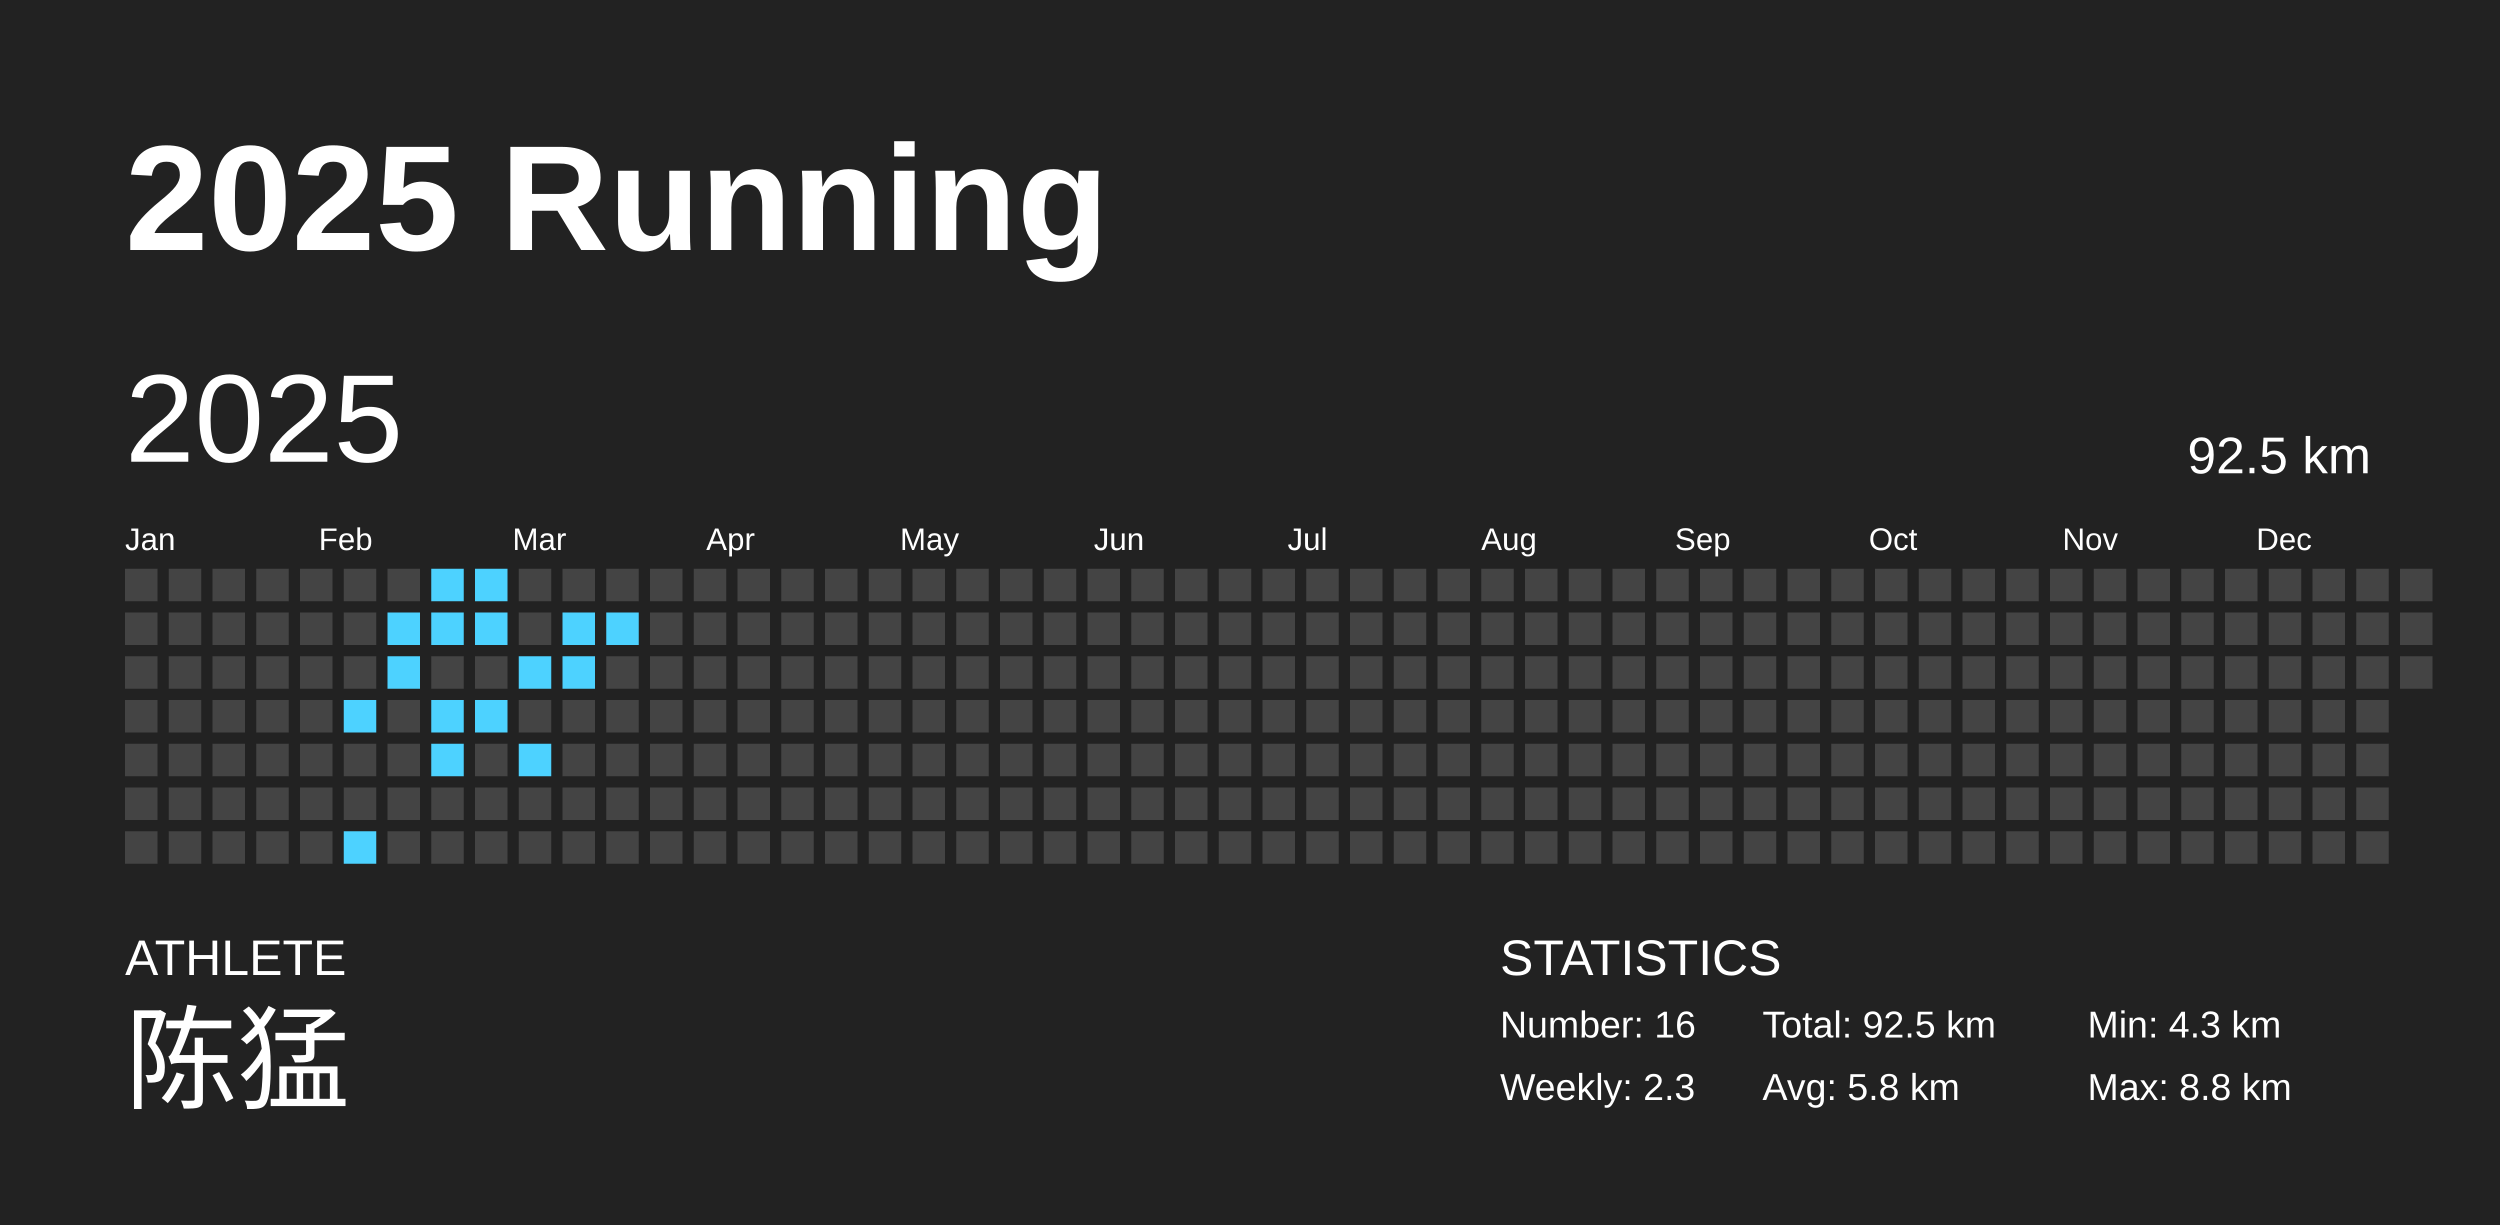
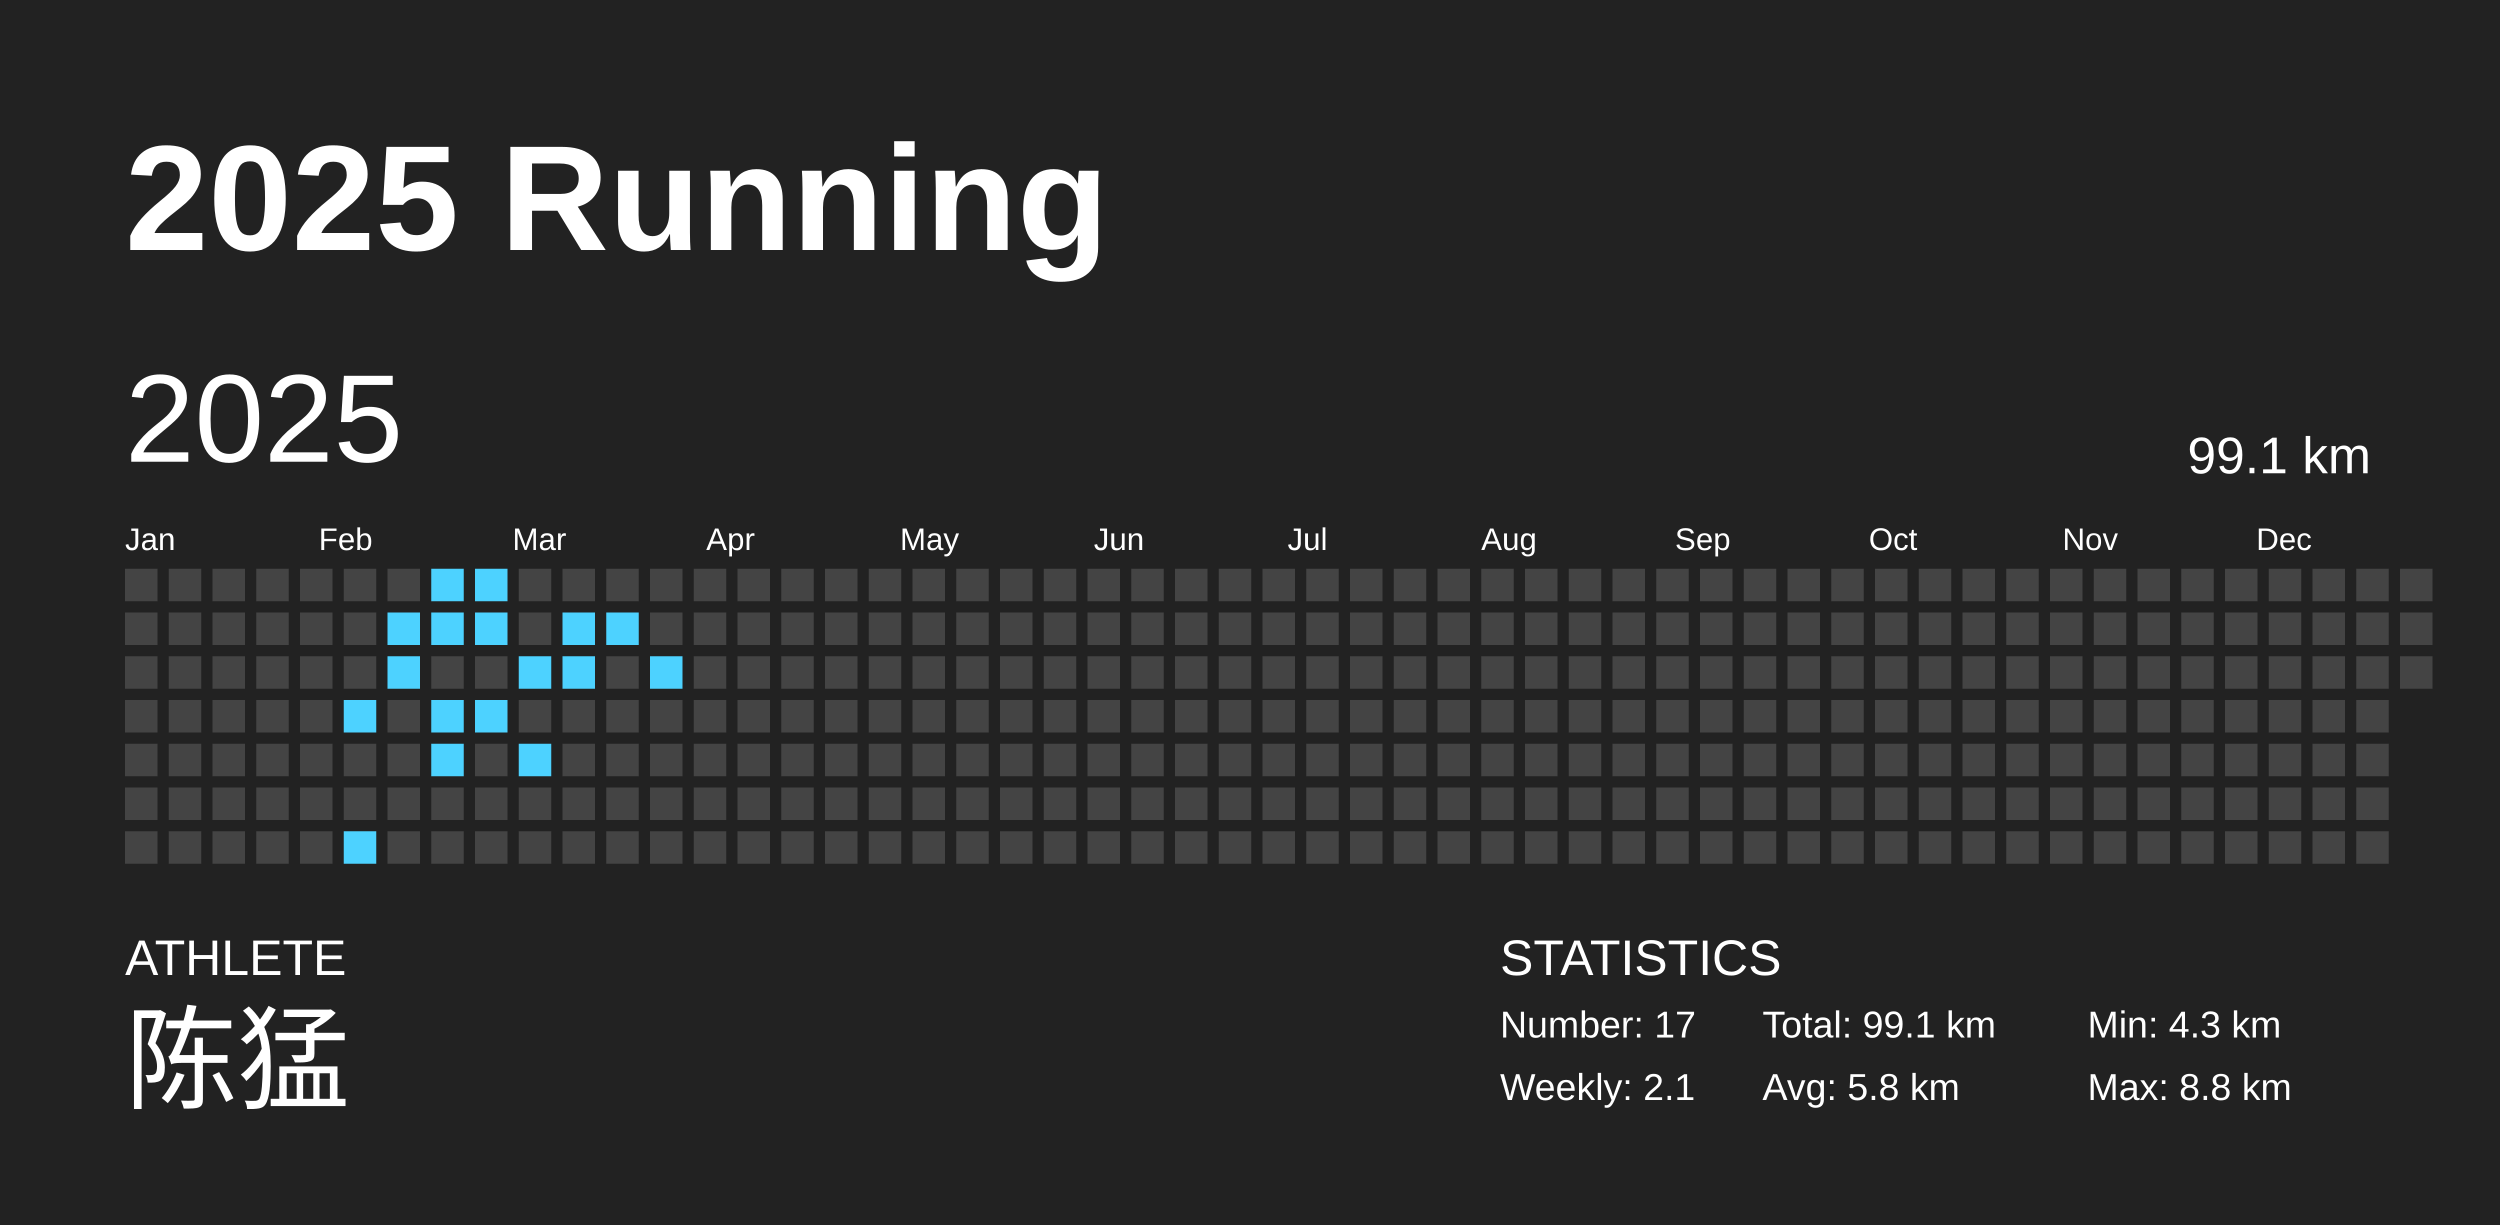
<svg xmlns="http://www.w3.org/2000/svg" baseProfile="full" height="98mm" version="1.1" viewBox="0,0,200,98" width="200mm">
  <defs />
  <rect fill="#222222" height="98" width="200" x="0" y="0" />
  <text fill="#FFFFFF" style="font-size:12px; font-family:Arial; font-weight:bold;" x="10" y="20">2025 Running</text>
  <text fill="#FFFFFF" style="font-size:4px; font-family:Arial" x="10" y="78">ATHLETE</text>
  <text fill="#FFFFFF" style="font-size:9px; font-family:Arial" x="10" y="88">陈猛</text>
  <text fill="#FFFFFF" style="font-size:4px; font-family:Arial" x="120" y="78">STATISTICS</text>
-   <text fill="#FFFFFF" style="font-size:3px; font-family:Arial" x="120" y="83">Number: 16</text>
-   <text fill="#FFFFFF" style="font-size:3px; font-family:Arial" x="120" y="88">Weekly: 2.3</text>
-   <text fill="#FFFFFF" style="font-size:3px; font-family:Arial" x="141" y="83">Total: 92.5 km</text>
+   <text fill="#FFFFFF" style="font-size:3px; font-family:Arial" x="120" y="83">Number: 17</text>
+   <text fill="#FFFFFF" style="font-size:3px; font-family:Arial" x="120" y="88">Weekly: 2.1</text>
+   <text fill="#FFFFFF" style="font-size:3px; font-family:Arial" x="141" y="83">Total: 99.1 km</text>
  <text fill="#FFFFFF" style="font-size:3px; font-family:Arial" x="141" y="88">Avg: 5.8 km</text>
  <text fill="#FFFFFF" style="font-size:3px; font-family:Arial" x="167" y="83">Min: 4.3 km</text>
  <text fill="#FFFFFF" style="font-size:3px; font-family:Arial" x="167" y="88">Max: 8.8 km</text>
  <text dominant-baseline="hanging" fill="#FFFFFF" style="font-size:10.0px; font-family:Arial;" x="10" y="30">2025</text>
-   <text dominant-baseline="hanging" fill="#FFFFFF" style="font-size:4.125px; font-family:Arial;" x="175" y="35">92.5 km</text>
+   <text dominant-baseline="hanging" fill="#FFFFFF" style="font-size:4.125px; font-family:Arial;" x="175" y="35">99.1 km</text>
  <text fill="#FFFFFF" style="font-size:2.5px; font-family:Arial" x="10.0" y="44">Jan</text>
  <text fill="#FFFFFF" style="font-size:2.5px; font-family:Arial" x="25.5" y="44">Feb</text>
  <text fill="#FFFFFF" style="font-size:2.5px; font-family:Arial" x="41.0" y="44">Mar</text>
  <text fill="#FFFFFF" style="font-size:2.5px; font-family:Arial" x="56.5" y="44">Apr</text>
  <text fill="#FFFFFF" style="font-size:2.5px; font-family:Arial" x="72.0" y="44">May</text>
  <text fill="#FFFFFF" style="font-size:2.5px; font-family:Arial" x="87.5" y="44">Jun</text>
  <text fill="#FFFFFF" style="font-size:2.5px; font-family:Arial" x="103.0" y="44">Jul</text>
  <text fill="#FFFFFF" style="font-size:2.5px; font-family:Arial" x="118.5" y="44">Aug</text>
  <text fill="#FFFFFF" style="font-size:2.5px; font-family:Arial" x="134.0" y="44">Sep</text>
  <text fill="#FFFFFF" style="font-size:2.5px; font-family:Arial" x="149.5" y="44">Oct</text>
  <text fill="#FFFFFF" style="font-size:2.5px; font-family:Arial" x="165.0" y="44">Nov</text>
  <text fill="#FFFFFF" style="font-size:2.5px; font-family:Arial" x="180.5" y="44">Dec</text>
  <rect fill="#444444" height="2.6" width="2.6" x="10.0" y="45.5" />
  <rect fill="#444444" height="2.6" width="2.6" x="10.0" y="49.0" />
  <rect fill="#444444" height="2.6" width="2.6" x="10.0" y="52.5" />
  <rect fill="#444444" height="2.6" width="2.6" x="10.0" y="56.0" />
  <rect fill="#444444" height="2.6" width="2.6" x="10.0" y="59.5" />
  <rect fill="#444444" height="2.6" width="2.6" x="10.0" y="63.0" />
  <rect fill="#444444" height="2.6" width="2.6" x="10.0" y="66.5" />
  <rect fill="#444444" height="2.6" width="2.6" x="13.5" y="45.5" />
  <rect fill="#444444" height="2.6" width="2.6" x="13.5" y="49.0" />
  <rect fill="#444444" height="2.6" width="2.6" x="13.5" y="52.5" />
  <rect fill="#444444" height="2.6" width="2.6" x="13.5" y="56.0" />
  <rect fill="#444444" height="2.6" width="2.6" x="13.5" y="59.5" />
  <rect fill="#444444" height="2.6" width="2.6" x="13.5" y="63.0" />
  <rect fill="#444444" height="2.6" width="2.6" x="13.5" y="66.5" />
  <rect fill="#444444" height="2.6" width="2.6" x="17.0" y="45.5" />
  <rect fill="#444444" height="2.6" width="2.6" x="17.0" y="49.0" />
  <rect fill="#444444" height="2.6" width="2.6" x="17.0" y="52.5" />
  <rect fill="#444444" height="2.6" width="2.6" x="17.0" y="56.0" />
  <rect fill="#444444" height="2.6" width="2.6" x="17.0" y="59.5" />
  <rect fill="#444444" height="2.6" width="2.6" x="17.0" y="63.0" />
  <rect fill="#444444" height="2.6" width="2.6" x="17.0" y="66.5" />
  <rect fill="#444444" height="2.6" width="2.6" x="20.5" y="45.5" />
  <rect fill="#444444" height="2.6" width="2.6" x="20.5" y="49.0" />
  <rect fill="#444444" height="2.6" width="2.6" x="20.5" y="52.5" />
  <rect fill="#444444" height="2.6" width="2.6" x="20.5" y="56.0" />
  <rect fill="#444444" height="2.6" width="2.6" x="20.5" y="59.5" />
  <rect fill="#444444" height="2.6" width="2.6" x="20.5" y="63.0" />
  <rect fill="#444444" height="2.6" width="2.6" x="20.5" y="66.5" />
  <rect fill="#444444" height="2.6" width="2.6" x="24.0" y="45.5" />
  <rect fill="#444444" height="2.6" width="2.6" x="24.0" y="49.0" />
  <rect fill="#444444" height="2.6" width="2.6" x="24.0" y="52.5" />
  <rect fill="#444444" height="2.6" width="2.6" x="24.0" y="56.0" />
  <rect fill="#444444" height="2.6" width="2.6" x="24.0" y="59.5" />
  <rect fill="#444444" height="2.6" width="2.6" x="24.0" y="63.0" />
  <rect fill="#444444" height="2.6" width="2.6" x="24.0" y="66.5" />
  <rect fill="#444444" height="2.6" width="2.6" x="27.5" y="45.5" />
  <rect fill="#444444" height="2.6" width="2.6" x="27.5" y="49.0" />
  <rect fill="#444444" height="2.6" width="2.6" x="27.5" y="52.5" />
  <rect fill="#4dd2ff" height="2.6" width="2.6" x="27.5" y="56.0" />
  <rect fill="#444444" height="2.6" width="2.6" x="27.5" y="59.5" />
  <rect fill="#444444" height="2.6" width="2.6" x="27.5" y="63.0" />
  <rect fill="#4dd2ff" height="2.6" width="2.6" x="27.5" y="66.5" />
  <rect fill="#444444" height="2.6" width="2.6" x="31.0" y="45.5" />
  <rect fill="#4dd2ff" height="2.6" width="2.6" x="31.0" y="49.0" />
  <rect fill="#4dd2ff" height="2.6" width="2.6" x="31.0" y="52.5" />
  <rect fill="#444444" height="2.6" width="2.6" x="31.0" y="56.0" />
  <rect fill="#444444" height="2.6" width="2.6" x="31.0" y="59.5" />
  <rect fill="#444444" height="2.6" width="2.6" x="31.0" y="63.0" />
  <rect fill="#444444" height="2.6" width="2.6" x="31.0" y="66.5" />
  <rect fill="#4dd2ff" height="2.6" width="2.6" x="34.5" y="45.5" />
  <rect fill="#4dd2ff" height="2.6" width="2.6" x="34.5" y="49.0" />
  <rect fill="#444444" height="2.6" width="2.6" x="34.5" y="52.5" />
  <rect fill="#4dd2ff" height="2.6" width="2.6" x="34.5" y="56.0" />
  <rect fill="#4dd2ff" height="2.6" width="2.6" x="34.5" y="59.5" />
  <rect fill="#444444" height="2.6" width="2.6" x="34.5" y="63.0" />
  <rect fill="#444444" height="2.6" width="2.6" x="34.5" y="66.5" />
  <rect fill="#4dd2ff" height="2.6" width="2.6" x="38.0" y="45.5" />
  <rect fill="#4dd2ff" height="2.6" width="2.6" x="38.0" y="49.0" />
  <rect fill="#444444" height="2.6" width="2.6" x="38.0" y="52.5" />
  <rect fill="#4dd2ff" height="2.6" width="2.6" x="38.0" y="56.0" />
  <rect fill="#444444" height="2.6" width="2.6" x="38.0" y="59.5" />
  <rect fill="#444444" height="2.6" width="2.6" x="38.0" y="63.0" />
  <rect fill="#444444" height="2.6" width="2.6" x="38.0" y="66.5" />
  <rect fill="#444444" height="2.6" width="2.6" x="41.5" y="45.5" />
  <rect fill="#444444" height="2.6" width="2.6" x="41.5" y="49.0" />
  <rect fill="#4dd2ff" height="2.6" width="2.6" x="41.5" y="52.5" />
  <rect fill="#444444" height="2.6" width="2.6" x="41.5" y="56.0" />
  <rect fill="#4dd2ff" height="2.6" width="2.6" x="41.5" y="59.5" />
  <rect fill="#444444" height="2.6" width="2.6" x="41.5" y="63.0" />
  <rect fill="#444444" height="2.6" width="2.6" x="41.5" y="66.5" />
  <rect fill="#444444" height="2.6" width="2.6" x="45.0" y="45.5" />
  <rect fill="#4dd2ff" height="2.6" width="2.6" x="45.0" y="49.0" />
  <rect fill="#4dd2ff" height="2.6" width="2.6" x="45.0" y="52.5" />
  <rect fill="#444444" height="2.6" width="2.6" x="45.0" y="56.0" />
  <rect fill="#444444" height="2.6" width="2.6" x="45.0" y="59.5" />
  <rect fill="#444444" height="2.6" width="2.6" x="45.0" y="63.0" />
  <rect fill="#444444" height="2.6" width="2.6" x="45.0" y="66.5" />
  <rect fill="#444444" height="2.6" width="2.6" x="48.5" y="45.5" />
  <rect fill="#4dd2ff" height="2.6" width="2.6" x="48.5" y="49.0" />
  <rect fill="#444444" height="2.6" width="2.6" x="48.5" y="52.5" />
  <rect fill="#444444" height="2.6" width="2.6" x="48.5" y="56.0" />
  <rect fill="#444444" height="2.6" width="2.6" x="48.5" y="59.5" />
  <rect fill="#444444" height="2.6" width="2.6" x="48.5" y="63.0" />
  <rect fill="#444444" height="2.6" width="2.6" x="48.5" y="66.5" />
  <rect fill="#444444" height="2.6" width="2.6" x="52.0" y="45.5" />
  <rect fill="#444444" height="2.6" width="2.6" x="52.0" y="49.0" />
-   <rect fill="#444444" height="2.6" width="2.6" x="52.0" y="52.5" />
+   <rect fill="#4dd2ff" height="2.6" width="2.6" x="52.0" y="52.5" />
  <rect fill="#444444" height="2.6" width="2.6" x="52.0" y="56.0" />
  <rect fill="#444444" height="2.6" width="2.6" x="52.0" y="59.5" />
  <rect fill="#444444" height="2.6" width="2.6" x="52.0" y="63.0" />
  <rect fill="#444444" height="2.6" width="2.6" x="52.0" y="66.5" />
  <rect fill="#444444" height="2.6" width="2.6" x="55.5" y="45.5" />
  <rect fill="#444444" height="2.6" width="2.6" x="55.5" y="49.0" />
  <rect fill="#444444" height="2.6" width="2.6" x="55.5" y="52.5" />
  <rect fill="#444444" height="2.6" width="2.6" x="55.5" y="56.0" />
  <rect fill="#444444" height="2.6" width="2.6" x="55.5" y="59.5" />
  <rect fill="#444444" height="2.6" width="2.6" x="55.5" y="63.0" />
  <rect fill="#444444" height="2.6" width="2.6" x="55.5" y="66.5" />
  <rect fill="#444444" height="2.6" width="2.6" x="59.0" y="45.5" />
  <rect fill="#444444" height="2.6" width="2.6" x="59.0" y="49.0" />
  <rect fill="#444444" height="2.6" width="2.6" x="59.0" y="52.5" />
  <rect fill="#444444" height="2.6" width="2.6" x="59.0" y="56.0" />
  <rect fill="#444444" height="2.6" width="2.6" x="59.0" y="59.5" />
  <rect fill="#444444" height="2.6" width="2.6" x="59.0" y="63.0" />
  <rect fill="#444444" height="2.6" width="2.6" x="59.0" y="66.5" />
  <rect fill="#444444" height="2.6" width="2.6" x="62.5" y="45.5" />
  <rect fill="#444444" height="2.6" width="2.6" x="62.5" y="49.0" />
  <rect fill="#444444" height="2.6" width="2.6" x="62.5" y="52.5" />
  <rect fill="#444444" height="2.6" width="2.6" x="62.5" y="56.0" />
  <rect fill="#444444" height="2.6" width="2.6" x="62.5" y="59.5" />
  <rect fill="#444444" height="2.6" width="2.6" x="62.5" y="63.0" />
  <rect fill="#444444" height="2.6" width="2.6" x="62.5" y="66.5" />
  <rect fill="#444444" height="2.6" width="2.6" x="66.0" y="45.5" />
  <rect fill="#444444" height="2.6" width="2.6" x="66.0" y="49.0" />
  <rect fill="#444444" height="2.6" width="2.6" x="66.0" y="52.5" />
  <rect fill="#444444" height="2.6" width="2.6" x="66.0" y="56.0" />
  <rect fill="#444444" height="2.6" width="2.6" x="66.0" y="59.5" />
  <rect fill="#444444" height="2.6" width="2.6" x="66.0" y="63.0" />
  <rect fill="#444444" height="2.6" width="2.6" x="66.0" y="66.5" />
  <rect fill="#444444" height="2.6" width="2.6" x="69.5" y="45.5" />
  <rect fill="#444444" height="2.6" width="2.6" x="69.5" y="49.0" />
  <rect fill="#444444" height="2.6" width="2.6" x="69.5" y="52.5" />
  <rect fill="#444444" height="2.6" width="2.6" x="69.5" y="56.0" />
  <rect fill="#444444" height="2.6" width="2.6" x="69.5" y="59.5" />
  <rect fill="#444444" height="2.6" width="2.6" x="69.5" y="63.0" />
  <rect fill="#444444" height="2.6" width="2.6" x="69.5" y="66.5" />
  <rect fill="#444444" height="2.6" width="2.6" x="73.0" y="45.5" />
  <rect fill="#444444" height="2.6" width="2.6" x="73.0" y="49.0" />
  <rect fill="#444444" height="2.6" width="2.6" x="73.0" y="52.5" />
  <rect fill="#444444" height="2.6" width="2.6" x="73.0" y="56.0" />
  <rect fill="#444444" height="2.6" width="2.6" x="73.0" y="59.5" />
  <rect fill="#444444" height="2.6" width="2.6" x="73.0" y="63.0" />
  <rect fill="#444444" height="2.6" width="2.6" x="73.0" y="66.5" />
  <rect fill="#444444" height="2.6" width="2.6" x="76.5" y="45.5" />
  <rect fill="#444444" height="2.6" width="2.6" x="76.5" y="49.0" />
  <rect fill="#444444" height="2.6" width="2.6" x="76.5" y="52.5" />
  <rect fill="#444444" height="2.6" width="2.6" x="76.5" y="56.0" />
  <rect fill="#444444" height="2.6" width="2.6" x="76.5" y="59.5" />
  <rect fill="#444444" height="2.6" width="2.6" x="76.5" y="63.0" />
  <rect fill="#444444" height="2.6" width="2.6" x="76.5" y="66.5" />
  <rect fill="#444444" height="2.6" width="2.6" x="80.0" y="45.5" />
  <rect fill="#444444" height="2.6" width="2.6" x="80.0" y="49.0" />
  <rect fill="#444444" height="2.6" width="2.6" x="80.0" y="52.5" />
  <rect fill="#444444" height="2.6" width="2.6" x="80.0" y="56.0" />
  <rect fill="#444444" height="2.6" width="2.6" x="80.0" y="59.5" />
  <rect fill="#444444" height="2.6" width="2.6" x="80.0" y="63.0" />
  <rect fill="#444444" height="2.6" width="2.6" x="80.0" y="66.5" />
  <rect fill="#444444" height="2.6" width="2.6" x="83.5" y="45.5" />
  <rect fill="#444444" height="2.6" width="2.6" x="83.5" y="49.0" />
  <rect fill="#444444" height="2.6" width="2.6" x="83.5" y="52.5" />
  <rect fill="#444444" height="2.6" width="2.6" x="83.5" y="56.0" />
  <rect fill="#444444" height="2.6" width="2.6" x="83.5" y="59.5" />
  <rect fill="#444444" height="2.6" width="2.6" x="83.5" y="63.0" />
  <rect fill="#444444" height="2.6" width="2.6" x="83.5" y="66.5" />
  <rect fill="#444444" height="2.6" width="2.6" x="87.0" y="45.5" />
  <rect fill="#444444" height="2.6" width="2.6" x="87.0" y="49.0" />
  <rect fill="#444444" height="2.6" width="2.6" x="87.0" y="52.5" />
  <rect fill="#444444" height="2.6" width="2.6" x="87.0" y="56.0" />
  <rect fill="#444444" height="2.6" width="2.6" x="87.0" y="59.5" />
  <rect fill="#444444" height="2.6" width="2.6" x="87.0" y="63.0" />
  <rect fill="#444444" height="2.6" width="2.6" x="87.0" y="66.5" />
  <rect fill="#444444" height="2.6" width="2.6" x="90.5" y="45.5" />
  <rect fill="#444444" height="2.6" width="2.6" x="90.5" y="49.0" />
  <rect fill="#444444" height="2.6" width="2.6" x="90.5" y="52.5" />
  <rect fill="#444444" height="2.6" width="2.6" x="90.5" y="56.0" />
  <rect fill="#444444" height="2.6" width="2.6" x="90.5" y="59.5" />
  <rect fill="#444444" height="2.6" width="2.6" x="90.5" y="63.0" />
  <rect fill="#444444" height="2.6" width="2.6" x="90.5" y="66.5" />
  <rect fill="#444444" height="2.6" width="2.6" x="94.0" y="45.5" />
  <rect fill="#444444" height="2.6" width="2.6" x="94.0" y="49.0" />
  <rect fill="#444444" height="2.6" width="2.6" x="94.0" y="52.5" />
  <rect fill="#444444" height="2.6" width="2.6" x="94.0" y="56.0" />
  <rect fill="#444444" height="2.6" width="2.6" x="94.0" y="59.5" />
  <rect fill="#444444" height="2.6" width="2.6" x="94.0" y="63.0" />
  <rect fill="#444444" height="2.6" width="2.6" x="94.0" y="66.5" />
  <rect fill="#444444" height="2.6" width="2.6" x="97.5" y="45.5" />
  <rect fill="#444444" height="2.6" width="2.6" x="97.5" y="49.0" />
  <rect fill="#444444" height="2.6" width="2.6" x="97.5" y="52.5" />
  <rect fill="#444444" height="2.6" width="2.6" x="97.5" y="56.0" />
  <rect fill="#444444" height="2.6" width="2.6" x="97.5" y="59.5" />
  <rect fill="#444444" height="2.6" width="2.6" x="97.5" y="63.0" />
  <rect fill="#444444" height="2.6" width="2.6" x="97.5" y="66.5" />
  <rect fill="#444444" height="2.6" width="2.6" x="101.0" y="45.5" />
  <rect fill="#444444" height="2.6" width="2.6" x="101.0" y="49.0" />
  <rect fill="#444444" height="2.6" width="2.6" x="101.0" y="52.5" />
  <rect fill="#444444" height="2.6" width="2.6" x="101.0" y="56.0" />
  <rect fill="#444444" height="2.6" width="2.6" x="101.0" y="59.5" />
  <rect fill="#444444" height="2.6" width="2.6" x="101.0" y="63.0" />
  <rect fill="#444444" height="2.6" width="2.6" x="101.0" y="66.5" />
  <rect fill="#444444" height="2.6" width="2.6" x="104.5" y="45.5" />
  <rect fill="#444444" height="2.6" width="2.6" x="104.5" y="49.0" />
  <rect fill="#444444" height="2.6" width="2.6" x="104.5" y="52.5" />
  <rect fill="#444444" height="2.6" width="2.6" x="104.5" y="56.0" />
  <rect fill="#444444" height="2.6" width="2.6" x="104.5" y="59.5" />
  <rect fill="#444444" height="2.6" width="2.6" x="104.5" y="63.0" />
  <rect fill="#444444" height="2.6" width="2.6" x="104.5" y="66.5" />
  <rect fill="#444444" height="2.6" width="2.6" x="108.0" y="45.5" />
  <rect fill="#444444" height="2.6" width="2.6" x="108.0" y="49.0" />
  <rect fill="#444444" height="2.6" width="2.6" x="108.0" y="52.5" />
  <rect fill="#444444" height="2.6" width="2.6" x="108.0" y="56.0" />
  <rect fill="#444444" height="2.6" width="2.6" x="108.0" y="59.5" />
  <rect fill="#444444" height="2.6" width="2.6" x="108.0" y="63.0" />
  <rect fill="#444444" height="2.6" width="2.6" x="108.0" y="66.5" />
  <rect fill="#444444" height="2.6" width="2.6" x="111.5" y="45.5" />
  <rect fill="#444444" height="2.6" width="2.6" x="111.5" y="49.0" />
  <rect fill="#444444" height="2.6" width="2.6" x="111.5" y="52.5" />
  <rect fill="#444444" height="2.6" width="2.6" x="111.5" y="56.0" />
  <rect fill="#444444" height="2.6" width="2.6" x="111.5" y="59.5" />
  <rect fill="#444444" height="2.6" width="2.6" x="111.5" y="63.0" />
  <rect fill="#444444" height="2.6" width="2.6" x="111.5" y="66.5" />
  <rect fill="#444444" height="2.6" width="2.6" x="115.0" y="45.5" />
  <rect fill="#444444" height="2.6" width="2.6" x="115.0" y="49.0" />
  <rect fill="#444444" height="2.6" width="2.6" x="115.0" y="52.5" />
  <rect fill="#444444" height="2.6" width="2.6" x="115.0" y="56.0" />
  <rect fill="#444444" height="2.6" width="2.6" x="115.0" y="59.5" />
  <rect fill="#444444" height="2.6" width="2.6" x="115.0" y="63.0" />
  <rect fill="#444444" height="2.6" width="2.6" x="115.0" y="66.5" />
  <rect fill="#444444" height="2.6" width="2.6" x="118.5" y="45.5" />
  <rect fill="#444444" height="2.6" width="2.6" x="118.5" y="49.0" />
  <rect fill="#444444" height="2.6" width="2.6" x="118.5" y="52.5" />
  <rect fill="#444444" height="2.6" width="2.6" x="118.5" y="56.0" />
  <rect fill="#444444" height="2.6" width="2.6" x="118.5" y="59.5" />
  <rect fill="#444444" height="2.6" width="2.6" x="118.5" y="63.0" />
  <rect fill="#444444" height="2.6" width="2.6" x="118.5" y="66.5" />
  <rect fill="#444444" height="2.6" width="2.6" x="122.0" y="45.5" />
  <rect fill="#444444" height="2.6" width="2.6" x="122.0" y="49.0" />
  <rect fill="#444444" height="2.6" width="2.6" x="122.0" y="52.5" />
  <rect fill="#444444" height="2.6" width="2.6" x="122.0" y="56.0" />
  <rect fill="#444444" height="2.6" width="2.6" x="122.0" y="59.5" />
  <rect fill="#444444" height="2.6" width="2.6" x="122.0" y="63.0" />
  <rect fill="#444444" height="2.6" width="2.6" x="122.0" y="66.5" />
  <rect fill="#444444" height="2.6" width="2.6" x="125.5" y="45.5" />
  <rect fill="#444444" height="2.6" width="2.6" x="125.5" y="49.0" />
  <rect fill="#444444" height="2.6" width="2.6" x="125.5" y="52.5" />
  <rect fill="#444444" height="2.6" width="2.6" x="125.5" y="56.0" />
  <rect fill="#444444" height="2.6" width="2.6" x="125.5" y="59.5" />
  <rect fill="#444444" height="2.6" width="2.6" x="125.5" y="63.0" />
  <rect fill="#444444" height="2.6" width="2.6" x="125.5" y="66.5" />
  <rect fill="#444444" height="2.6" width="2.6" x="129.0" y="45.5" />
  <rect fill="#444444" height="2.6" width="2.6" x="129.0" y="49.0" />
  <rect fill="#444444" height="2.6" width="2.6" x="129.0" y="52.5" />
  <rect fill="#444444" height="2.6" width="2.6" x="129.0" y="56.0" />
  <rect fill="#444444" height="2.6" width="2.6" x="129.0" y="59.5" />
  <rect fill="#444444" height="2.6" width="2.6" x="129.0" y="63.0" />
  <rect fill="#444444" height="2.6" width="2.6" x="129.0" y="66.5" />
  <rect fill="#444444" height="2.6" width="2.6" x="132.5" y="45.5" />
  <rect fill="#444444" height="2.6" width="2.6" x="132.5" y="49.0" />
  <rect fill="#444444" height="2.6" width="2.6" x="132.5" y="52.5" />
  <rect fill="#444444" height="2.6" width="2.6" x="132.5" y="56.0" />
  <rect fill="#444444" height="2.6" width="2.6" x="132.5" y="59.5" />
  <rect fill="#444444" height="2.6" width="2.6" x="132.5" y="63.0" />
  <rect fill="#444444" height="2.6" width="2.6" x="132.5" y="66.5" />
  <rect fill="#444444" height="2.6" width="2.6" x="136.0" y="45.5" />
  <rect fill="#444444" height="2.6" width="2.6" x="136.0" y="49.0" />
  <rect fill="#444444" height="2.6" width="2.6" x="136.0" y="52.5" />
  <rect fill="#444444" height="2.6" width="2.6" x="136.0" y="56.0" />
  <rect fill="#444444" height="2.6" width="2.6" x="136.0" y="59.5" />
  <rect fill="#444444" height="2.6" width="2.6" x="136.0" y="63.0" />
  <rect fill="#444444" height="2.6" width="2.6" x="136.0" y="66.5" />
  <rect fill="#444444" height="2.6" width="2.6" x="139.5" y="45.5" />
  <rect fill="#444444" height="2.6" width="2.6" x="139.5" y="49.0" />
  <rect fill="#444444" height="2.6" width="2.6" x="139.5" y="52.5" />
  <rect fill="#444444" height="2.6" width="2.6" x="139.5" y="56.0" />
  <rect fill="#444444" height="2.6" width="2.6" x="139.5" y="59.5" />
  <rect fill="#444444" height="2.6" width="2.6" x="139.5" y="63.0" />
  <rect fill="#444444" height="2.6" width="2.6" x="139.5" y="66.5" />
  <rect fill="#444444" height="2.6" width="2.6" x="143.0" y="45.5" />
  <rect fill="#444444" height="2.6" width="2.6" x="143.0" y="49.0" />
  <rect fill="#444444" height="2.6" width="2.6" x="143.0" y="52.5" />
  <rect fill="#444444" height="2.6" width="2.6" x="143.0" y="56.0" />
  <rect fill="#444444" height="2.6" width="2.6" x="143.0" y="59.5" />
  <rect fill="#444444" height="2.6" width="2.6" x="143.0" y="63.0" />
  <rect fill="#444444" height="2.6" width="2.6" x="143.0" y="66.5" />
  <rect fill="#444444" height="2.6" width="2.6" x="146.5" y="45.5" />
  <rect fill="#444444" height="2.6" width="2.6" x="146.5" y="49.0" />
  <rect fill="#444444" height="2.6" width="2.6" x="146.5" y="52.5" />
  <rect fill="#444444" height="2.6" width="2.6" x="146.5" y="56.0" />
  <rect fill="#444444" height="2.6" width="2.6" x="146.5" y="59.5" />
  <rect fill="#444444" height="2.6" width="2.6" x="146.5" y="63.0" />
  <rect fill="#444444" height="2.6" width="2.6" x="146.5" y="66.5" />
  <rect fill="#444444" height="2.6" width="2.6" x="150.0" y="45.5" />
  <rect fill="#444444" height="2.6" width="2.6" x="150.0" y="49.0" />
  <rect fill="#444444" height="2.6" width="2.6" x="150.0" y="52.5" />
  <rect fill="#444444" height="2.6" width="2.6" x="150.0" y="56.0" />
  <rect fill="#444444" height="2.6" width="2.6" x="150.0" y="59.5" />
  <rect fill="#444444" height="2.6" width="2.6" x="150.0" y="63.0" />
  <rect fill="#444444" height="2.6" width="2.6" x="150.0" y="66.5" />
  <rect fill="#444444" height="2.6" width="2.6" x="153.5" y="45.5" />
  <rect fill="#444444" height="2.6" width="2.6" x="153.5" y="49.0" />
  <rect fill="#444444" height="2.6" width="2.6" x="153.5" y="52.5" />
  <rect fill="#444444" height="2.6" width="2.6" x="153.5" y="56.0" />
  <rect fill="#444444" height="2.6" width="2.6" x="153.5" y="59.5" />
  <rect fill="#444444" height="2.6" width="2.6" x="153.5" y="63.0" />
  <rect fill="#444444" height="2.6" width="2.6" x="153.5" y="66.5" />
  <rect fill="#444444" height="2.6" width="2.6" x="157.0" y="45.5" />
  <rect fill="#444444" height="2.6" width="2.6" x="157.0" y="49.0" />
  <rect fill="#444444" height="2.6" width="2.6" x="157.0" y="52.5" />
  <rect fill="#444444" height="2.6" width="2.6" x="157.0" y="56.0" />
  <rect fill="#444444" height="2.6" width="2.6" x="157.0" y="59.5" />
  <rect fill="#444444" height="2.6" width="2.6" x="157.0" y="63.0" />
  <rect fill="#444444" height="2.6" width="2.6" x="157.0" y="66.5" />
  <rect fill="#444444" height="2.6" width="2.6" x="160.5" y="45.5" />
  <rect fill="#444444" height="2.6" width="2.6" x="160.5" y="49.0" />
  <rect fill="#444444" height="2.6" width="2.6" x="160.5" y="52.5" />
  <rect fill="#444444" height="2.6" width="2.6" x="160.5" y="56.0" />
  <rect fill="#444444" height="2.6" width="2.6" x="160.5" y="59.5" />
  <rect fill="#444444" height="2.6" width="2.6" x="160.5" y="63.0" />
  <rect fill="#444444" height="2.6" width="2.6" x="160.5" y="66.5" />
  <rect fill="#444444" height="2.6" width="2.6" x="164.0" y="45.5" />
  <rect fill="#444444" height="2.6" width="2.6" x="164.0" y="49.0" />
  <rect fill="#444444" height="2.6" width="2.6" x="164.0" y="52.5" />
  <rect fill="#444444" height="2.6" width="2.6" x="164.0" y="56.0" />
  <rect fill="#444444" height="2.6" width="2.6" x="164.0" y="59.5" />
  <rect fill="#444444" height="2.6" width="2.6" x="164.0" y="63.0" />
  <rect fill="#444444" height="2.6" width="2.6" x="164.0" y="66.5" />
  <rect fill="#444444" height="2.6" width="2.6" x="167.5" y="45.5" />
  <rect fill="#444444" height="2.6" width="2.6" x="167.5" y="49.0" />
  <rect fill="#444444" height="2.6" width="2.6" x="167.5" y="52.5" />
  <rect fill="#444444" height="2.6" width="2.6" x="167.5" y="56.0" />
  <rect fill="#444444" height="2.6" width="2.6" x="167.5" y="59.5" />
  <rect fill="#444444" height="2.6" width="2.6" x="167.5" y="63.0" />
  <rect fill="#444444" height="2.6" width="2.6" x="167.5" y="66.5" />
  <rect fill="#444444" height="2.6" width="2.6" x="171.0" y="45.5" />
  <rect fill="#444444" height="2.6" width="2.6" x="171.0" y="49.0" />
  <rect fill="#444444" height="2.6" width="2.6" x="171.0" y="52.5" />
  <rect fill="#444444" height="2.6" width="2.6" x="171.0" y="56.0" />
  <rect fill="#444444" height="2.6" width="2.6" x="171.0" y="59.5" />
  <rect fill="#444444" height="2.6" width="2.6" x="171.0" y="63.0" />
  <rect fill="#444444" height="2.6" width="2.6" x="171.0" y="66.5" />
  <rect fill="#444444" height="2.6" width="2.6" x="174.5" y="45.5" />
  <rect fill="#444444" height="2.6" width="2.6" x="174.5" y="49.0" />
  <rect fill="#444444" height="2.6" width="2.6" x="174.5" y="52.5" />
  <rect fill="#444444" height="2.6" width="2.6" x="174.5" y="56.0" />
  <rect fill="#444444" height="2.6" width="2.6" x="174.5" y="59.5" />
  <rect fill="#444444" height="2.6" width="2.6" x="174.5" y="63.0" />
  <rect fill="#444444" height="2.6" width="2.6" x="174.5" y="66.5" />
  <rect fill="#444444" height="2.6" width="2.6" x="178.0" y="45.5" />
  <rect fill="#444444" height="2.6" width="2.6" x="178.0" y="49.0" />
  <rect fill="#444444" height="2.6" width="2.6" x="178.0" y="52.5" />
  <rect fill="#444444" height="2.6" width="2.6" x="178.0" y="56.0" />
  <rect fill="#444444" height="2.6" width="2.6" x="178.0" y="59.5" />
  <rect fill="#444444" height="2.6" width="2.6" x="178.0" y="63.0" />
  <rect fill="#444444" height="2.6" width="2.6" x="178.0" y="66.5" />
  <rect fill="#444444" height="2.6" width="2.6" x="181.5" y="45.5" />
  <rect fill="#444444" height="2.6" width="2.6" x="181.5" y="49.0" />
  <rect fill="#444444" height="2.6" width="2.6" x="181.5" y="52.5" />
  <rect fill="#444444" height="2.6" width="2.6" x="181.5" y="56.0" />
  <rect fill="#444444" height="2.6" width="2.6" x="181.5" y="59.5" />
  <rect fill="#444444" height="2.6" width="2.6" x="181.5" y="63.0" />
  <rect fill="#444444" height="2.6" width="2.6" x="181.5" y="66.5" />
  <rect fill="#444444" height="2.6" width="2.6" x="185.0" y="45.5" />
  <rect fill="#444444" height="2.6" width="2.6" x="185.0" y="49.0" />
  <rect fill="#444444" height="2.6" width="2.6" x="185.0" y="52.5" />
  <rect fill="#444444" height="2.6" width="2.6" x="185.0" y="56.0" />
  <rect fill="#444444" height="2.6" width="2.6" x="185.0" y="59.5" />
  <rect fill="#444444" height="2.6" width="2.6" x="185.0" y="63.0" />
  <rect fill="#444444" height="2.6" width="2.6" x="185.0" y="66.5" />
  <rect fill="#444444" height="2.6" width="2.6" x="188.5" y="45.5" />
  <rect fill="#444444" height="2.6" width="2.6" x="188.5" y="49.0" />
  <rect fill="#444444" height="2.6" width="2.6" x="188.5" y="52.5" />
  <rect fill="#444444" height="2.6" width="2.6" x="188.5" y="56.0" />
  <rect fill="#444444" height="2.6" width="2.6" x="188.5" y="59.5" />
  <rect fill="#444444" height="2.6" width="2.6" x="188.5" y="63.0" />
  <rect fill="#444444" height="2.6" width="2.6" x="188.5" y="66.5" />
  <rect fill="#444444" height="2.6" width="2.6" x="192.0" y="45.5" />
  <rect fill="#444444" height="2.6" width="2.6" x="192.0" y="49.0" />
  <rect fill="#444444" height="2.6" width="2.6" x="192.0" y="52.5" />
</svg>
